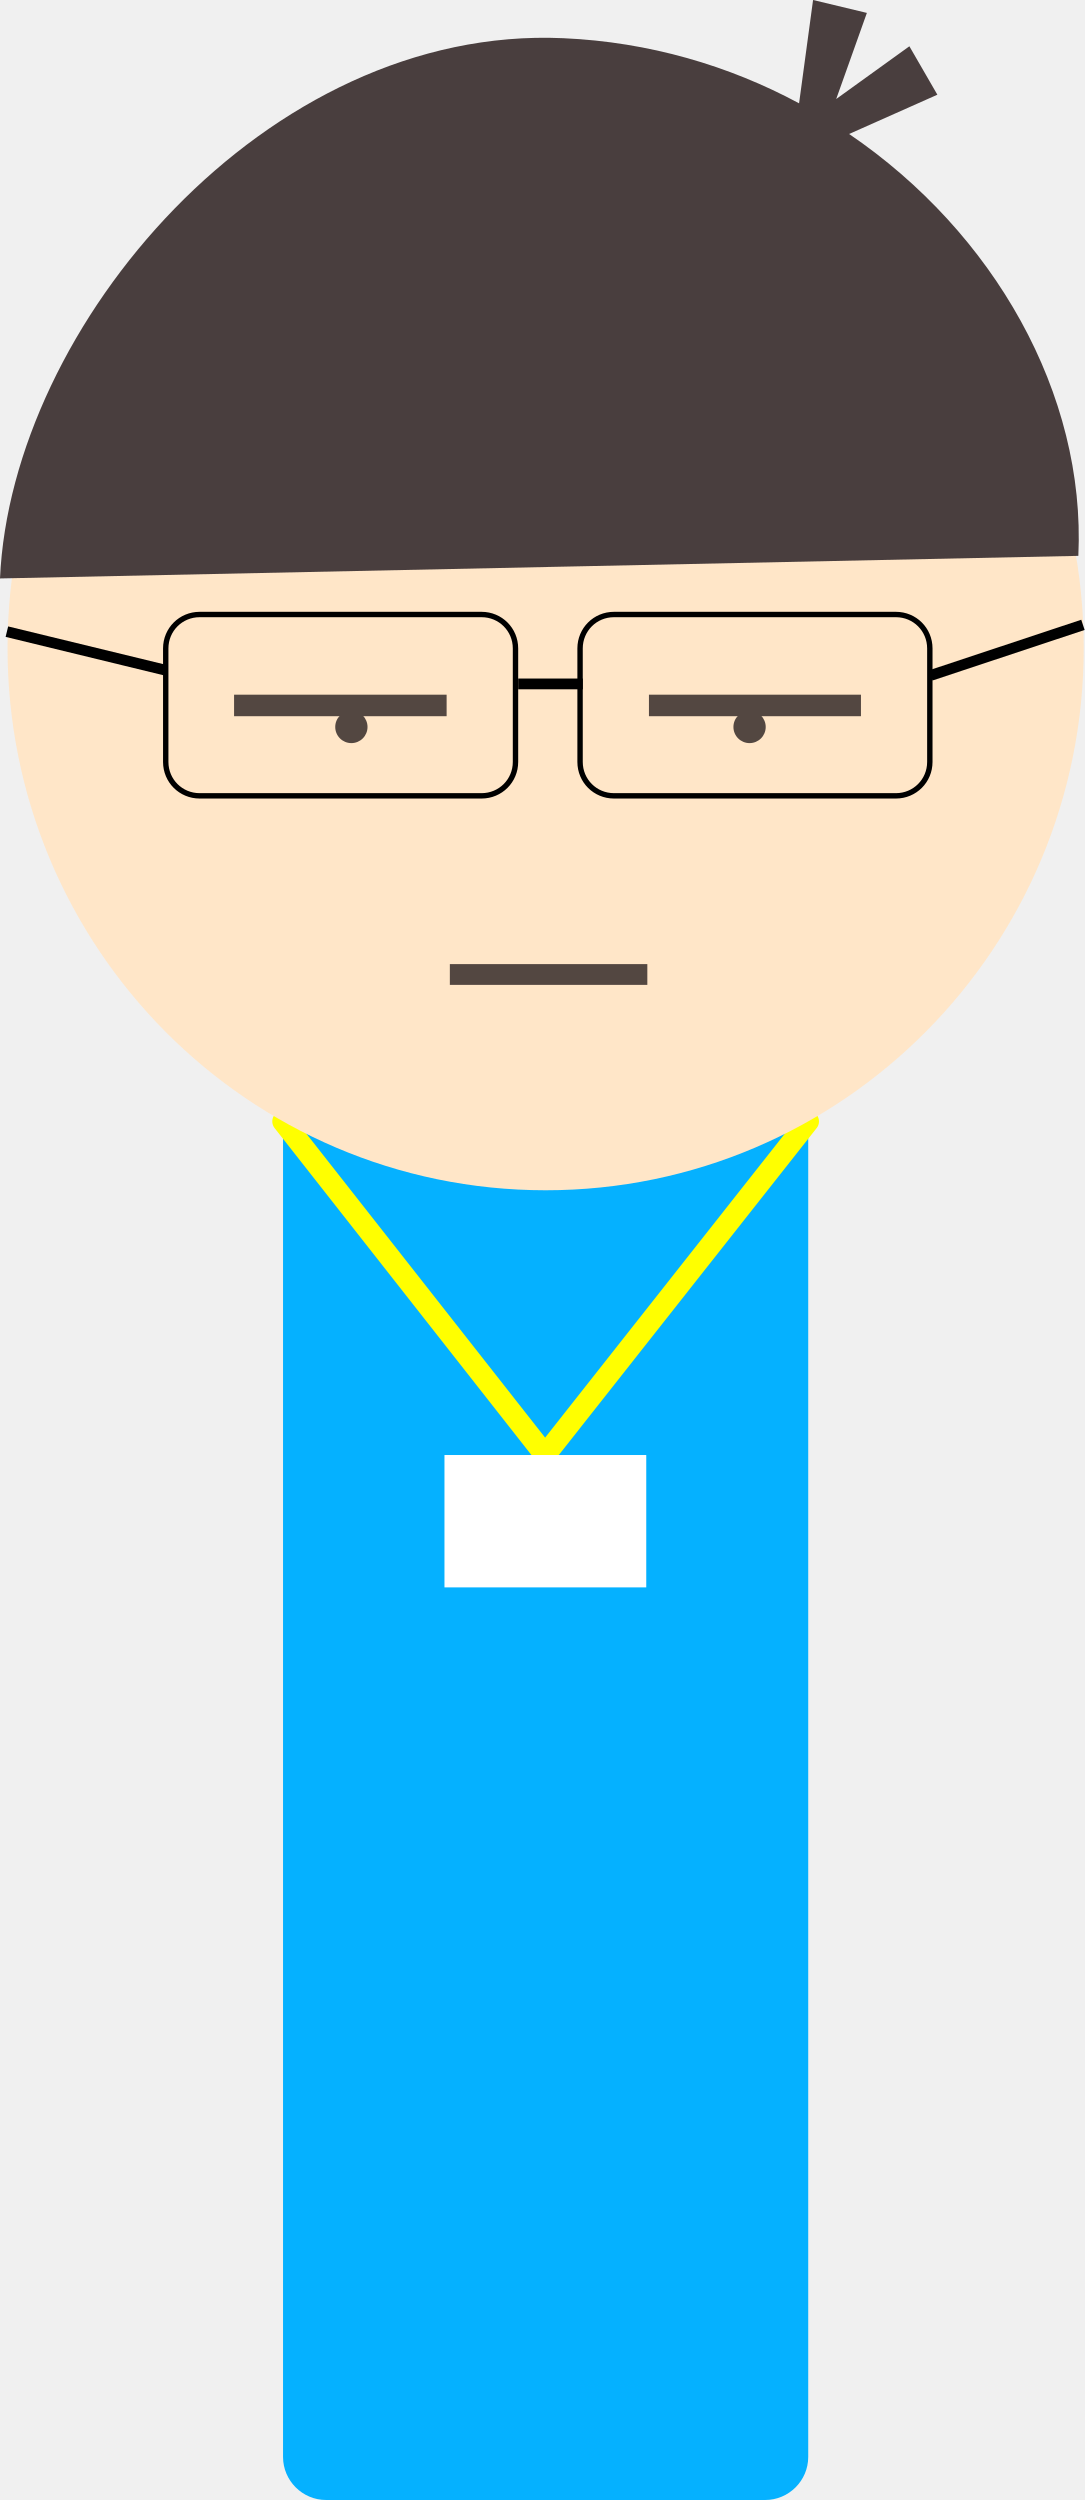
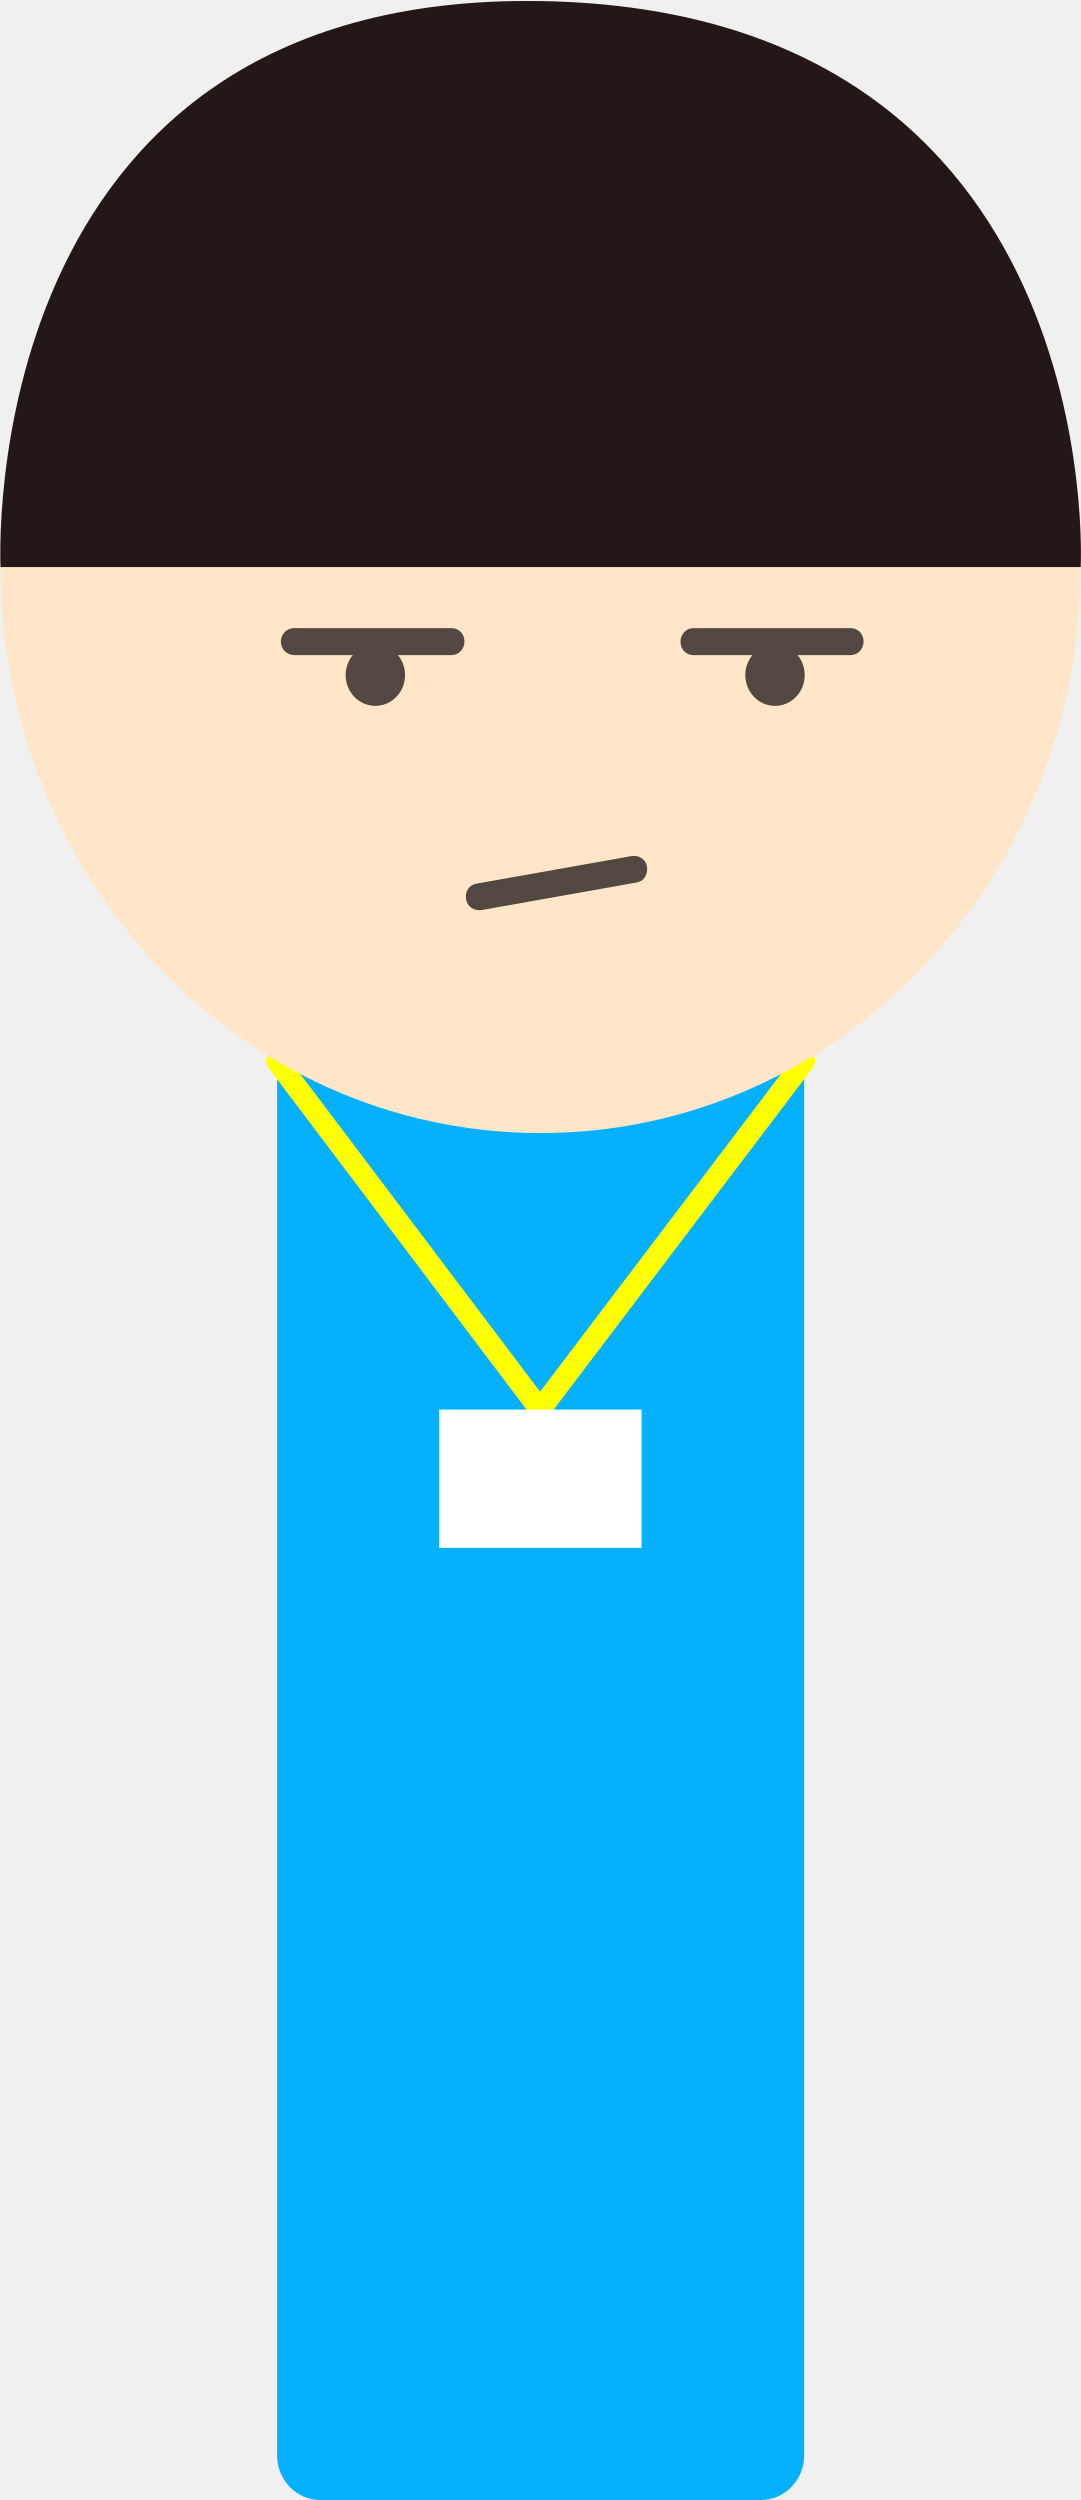
- <svg xmlns="http://www.w3.org/2000/svg" version="1.1" id="Layer_1" x="0px" y="0px" viewBox="0 0 201.6 464.6" style="enable-background:new 0 0 201.6 464.6;" xml:space="preserve">
+ <svg xmlns="http://www.w3.org/2000/svg" version="1.1" id="Layer_1" x="0px" y="0px" viewBox="0 0 200.1 462.9" style="enable-background:new 0 0 200.1 462.9;" xml:space="preserve">
  <style type="text/css">
	.st0{fill:#05B1FF;}
	.st1{fill:none;stroke:#FFFF00;stroke-width:4;stroke-linejoin:round;}
	.st2{fill:#FFFFFF;}
	.st3{fill:#FFE6C8;}
- 	.st4{fill:none;stroke:#534741;stroke-width:3.81;stroke-linecap:round;stroke-miterlimit:10;}
- 	.st5{fill:none;stroke:#534741;stroke-width:4;stroke-miterlimit:10;}
- 	.st6{fill:none;stroke:#534741;stroke-width:3.86;stroke-miterlimit:10;}
- 	.st7{fill:#493E3E;}
- 	.st8{fill:none;stroke:#000000;stroke-miterlimit:10;}
- 	.st9{fill:#534741;}
+ 	.st4{fill:#534741;}
+ 	.st5{fill:#231815;}
</style>
-   <path class="st0" d="M60.6,127.8h81.6c4.4,0,8,3.6,8,8v320.8c0,4.4-3.6,8-8,8H60.6c-4.4,0-8-3.6-8-8V135.8  C52.6,131.3,56.2,127.8,60.6,127.8z" />
-   <polygon class="st1" points="52.6,208.4 101.3,270.4 150.2,208.4 " />
-   <rect x="82.6" y="270.4" class="st2" width="37.5" height="24.6" />
-   <ellipse class="st3" cx="101.4" cy="120.4" rx="100" ry="100.8" />
-   <path class="st4" d="M-67.7,48.1" />
-   <line class="st5" x1="43.5" y1="131.1" x2="83" y2="131.1" />
-   <line class="st5" x1="120.6" y1="131.1" x2="160" y2="131.1" />
-   <line class="st6" x1="83.6" y1="181.1" x2="120.3" y2="181.1" />
-   <path class="st7" d="M176,91.1" />
-   <path class="st7" d="M185.3,121.1" />
-   <path class="st8" d="M37.1,114.2h52.4c3.5,0,6.3,2.8,6.3,6.3v21.1c0,3.5-2.8,6.3-6.3,6.3H37.1c-3.5,0-6.3-2.8-6.3-6.3v-21.1  C30.8,117,33.6,114.2,37.1,114.2z" />
-   <path class="st8" d="M114.1,114.2h52.4c3.5,0,6.3,2.8,6.3,6.3v21.1c0,3.5-2.8,6.3-6.3,6.3h-52.4c-3.5,0-6.3-2.8-6.3-6.3v-21.1  C107.8,117,110.6,114.2,114.1,114.2z" />
-   <rect x="96.3" y="126.1" width="12" height="2" />
-   <rect x="15.1" y="105.8" transform="matrix(0.2362 -0.9717 0.9717 0.2362 -105.3292 108.0404)" width="2" height="30.5" />
-   <rect x="172.2" y="119.8" transform="matrix(0.949 -0.3153 0.3153 0.949 -28.534 65.1732)" width="29.8" height="2" />
-   <circle class="st9" cx="65.3" cy="135.1" r="3" />
-   <circle class="st9" cx="139.3" cy="135.1" r="3" />
-   <path class="st7" d="M157.8,24.9l16.4-7.3L169,8.6l-13.6,9.8l5.7-16l-10-2.4l-2.6,19.2c-13-7-27.9-11.4-43.8-12.1  C49.5,4.6,2.1,60.6,0,107.5l200.4-4.2C201.8,73.2,184.7,43.2,157.8,24.9z" />
+   <path class="st0" d="M59.3,112.7h81.6c4.4,0,8,3.7,8,8.3v333.6c0,4.6-3.6,8.3-8,8.3H59.3c-4.4,0-8-3.7-8-8.3V121  C51.3,116.4,54.9,112.7,59.3,112.7z" />
+   <polygon class="st1" points="51.3,196.5 100,261 148.9,196.5 " />
+   <rect x="81.3" y="261" class="st2" width="37.5" height="25.6" />
+   <ellipse class="st3" cx="100.1" cy="105" rx="100" ry="104.8" />
+   <ellipse class="st4" cx="69.5" cy="125" rx="5.5" ry="5.7" />
+   <path class="st4" d="M54.5,116.3h29.1c1.4,0,2.4,1.1,2.4,2.5l0,0c0,1.4-1.1,2.5-2.4,2.5H54.5c-1.4,0-2.5-1.1-2.5-2.5l0,0  C52,117.4,53.1,116.3,54.5,116.3z" />
+   <ellipse class="st4" cx="143.5" cy="125" rx="5.5" ry="5.7" />
+   <path class="st4" d="M128.4,116.3h29.1c1.4,0,2.4,1.1,2.4,2.5l0,0c0,1.4-1.1,2.5-2.4,2.5h-29.1c-1.4,0-2.4-1.1-2.4-2.5l0,0  C126,117.4,127.1,116.3,128.4,116.3z" />
+   <path class="st4" d="M88.3,163.6l28.7-5.1c1.4-0.2,2.6,0.7,2.8,2l0,0c0.2,1.4-0.6,2.7-1.9,2.9l-28.7,5.1c-1.4,0.2-2.7-0.6-2.9-2l0,0  C86,165.1,86.9,163.8,88.3,163.6z" />
+   <path class="st5" d="M0.1,105h200c0,0,5.4-103.1-100-104.8S0.1,105,0.1,105z" />
</svg>
